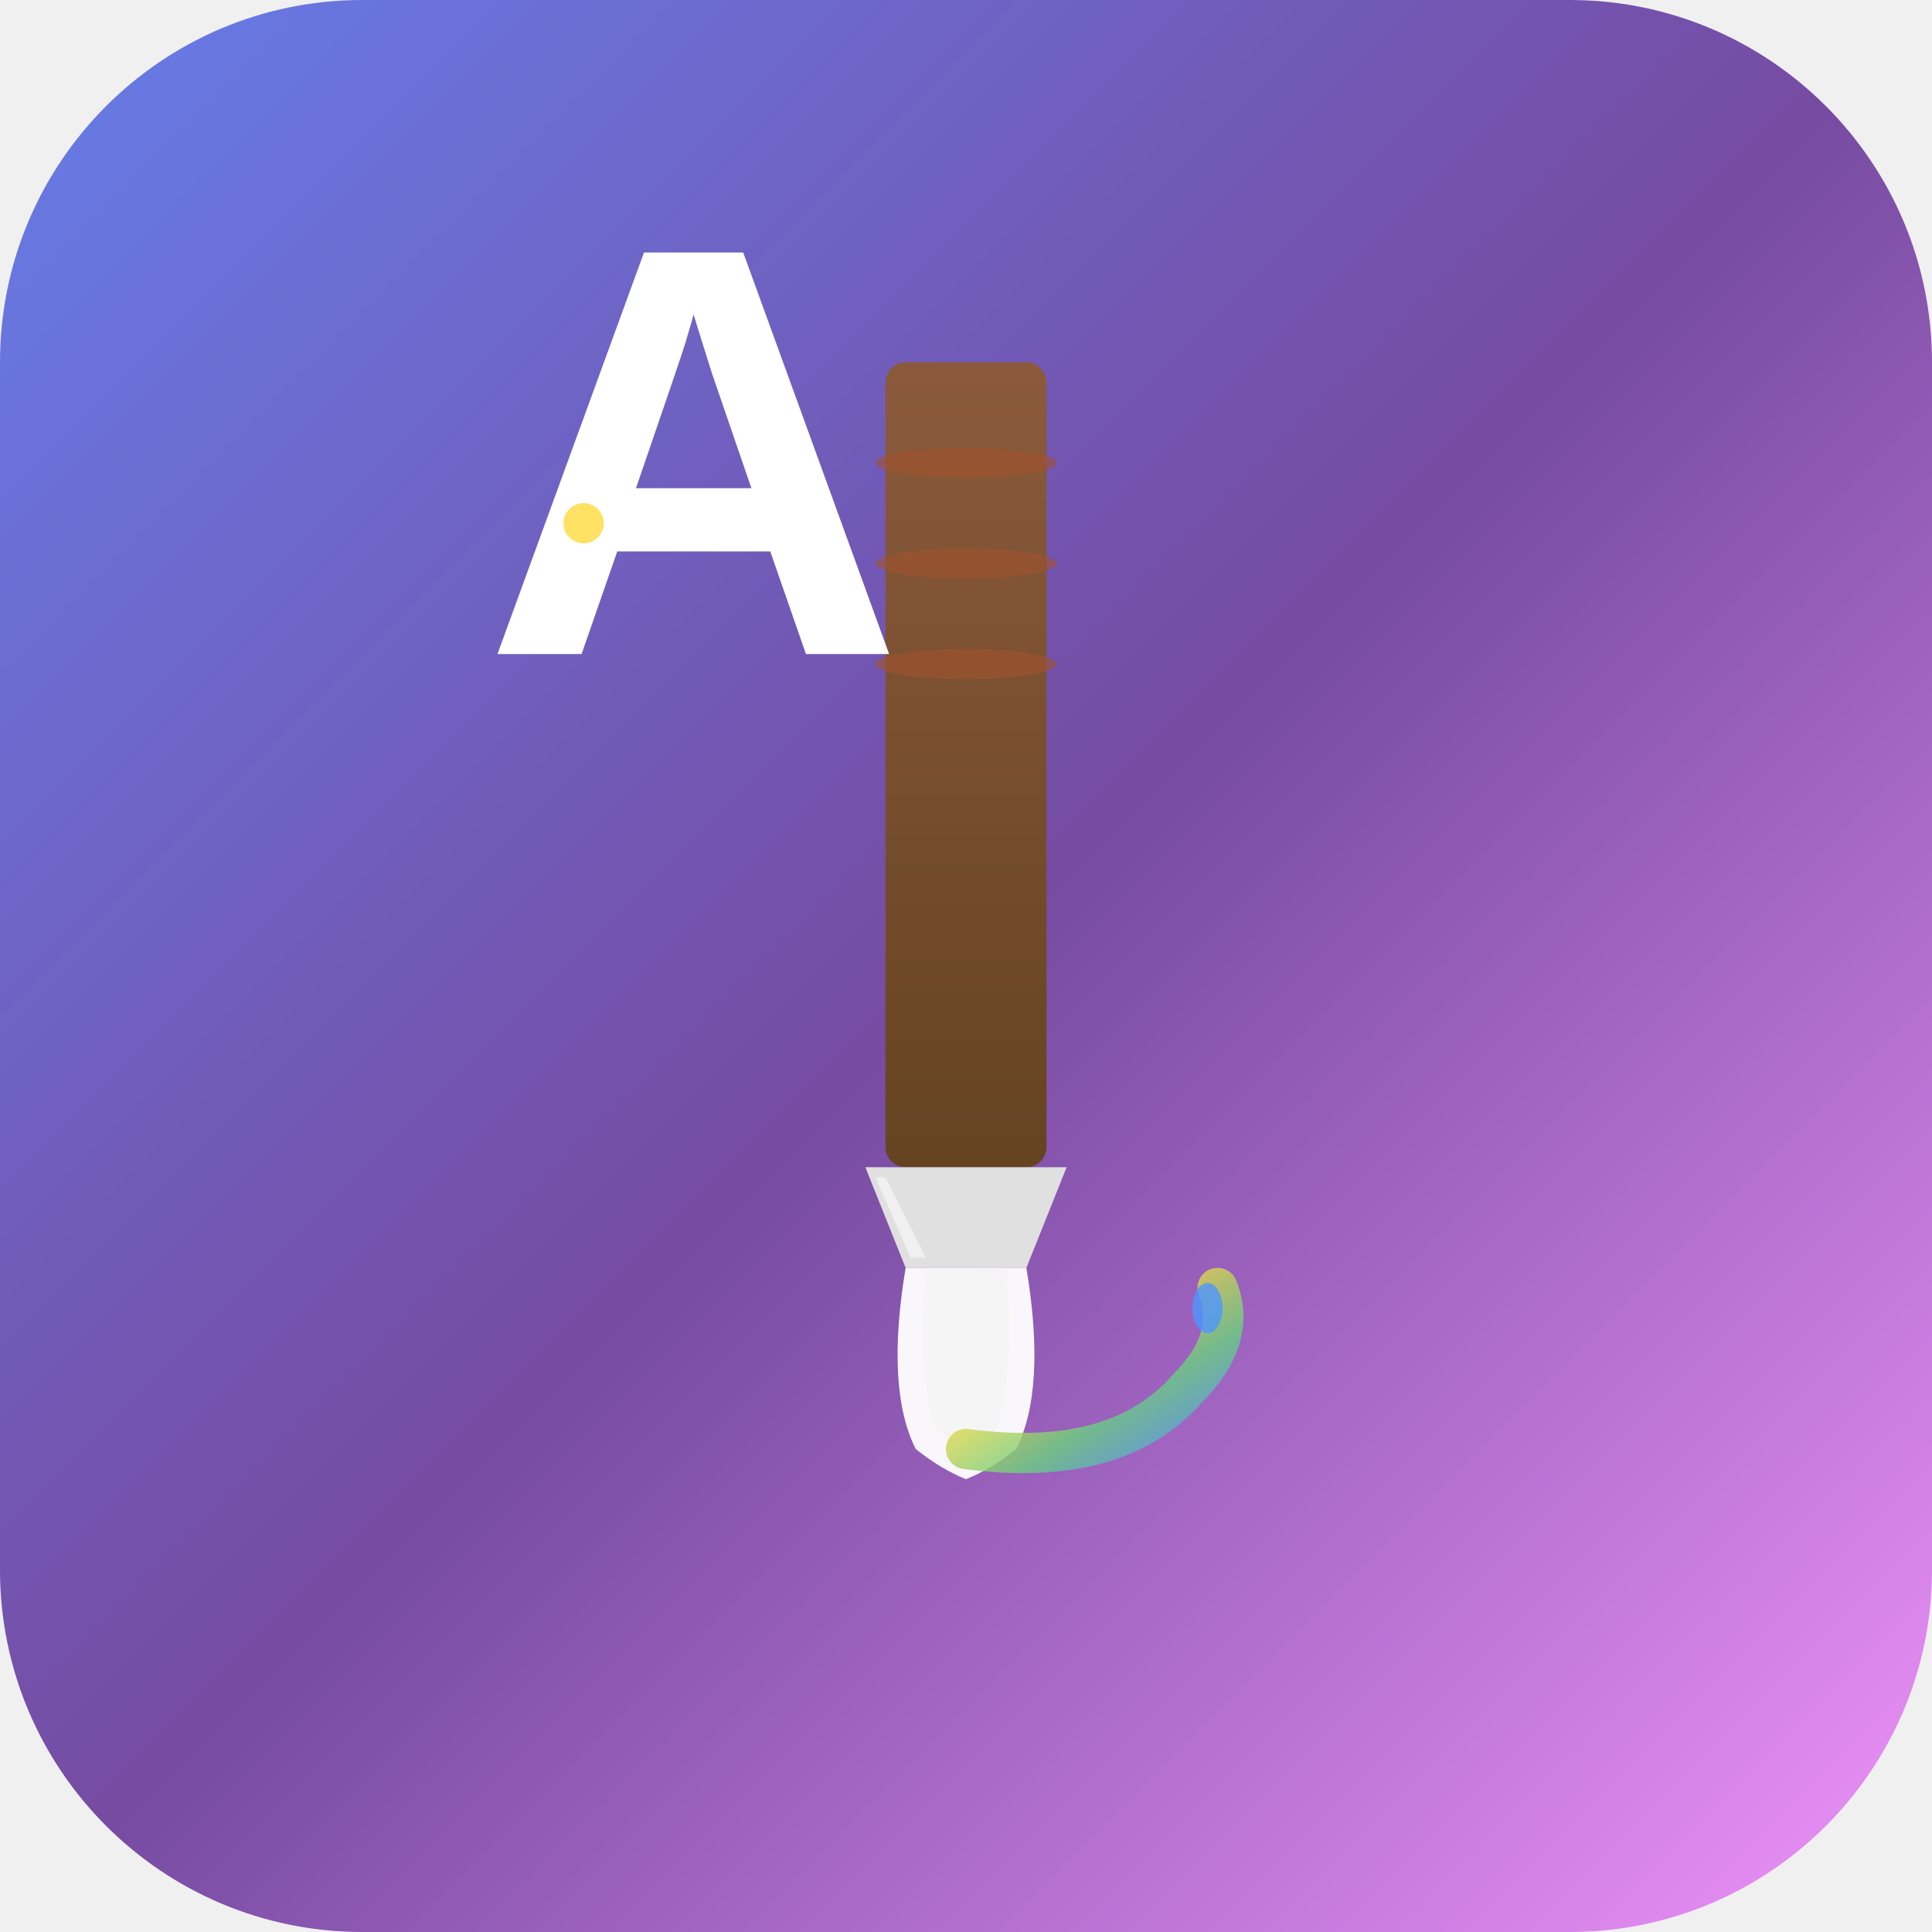
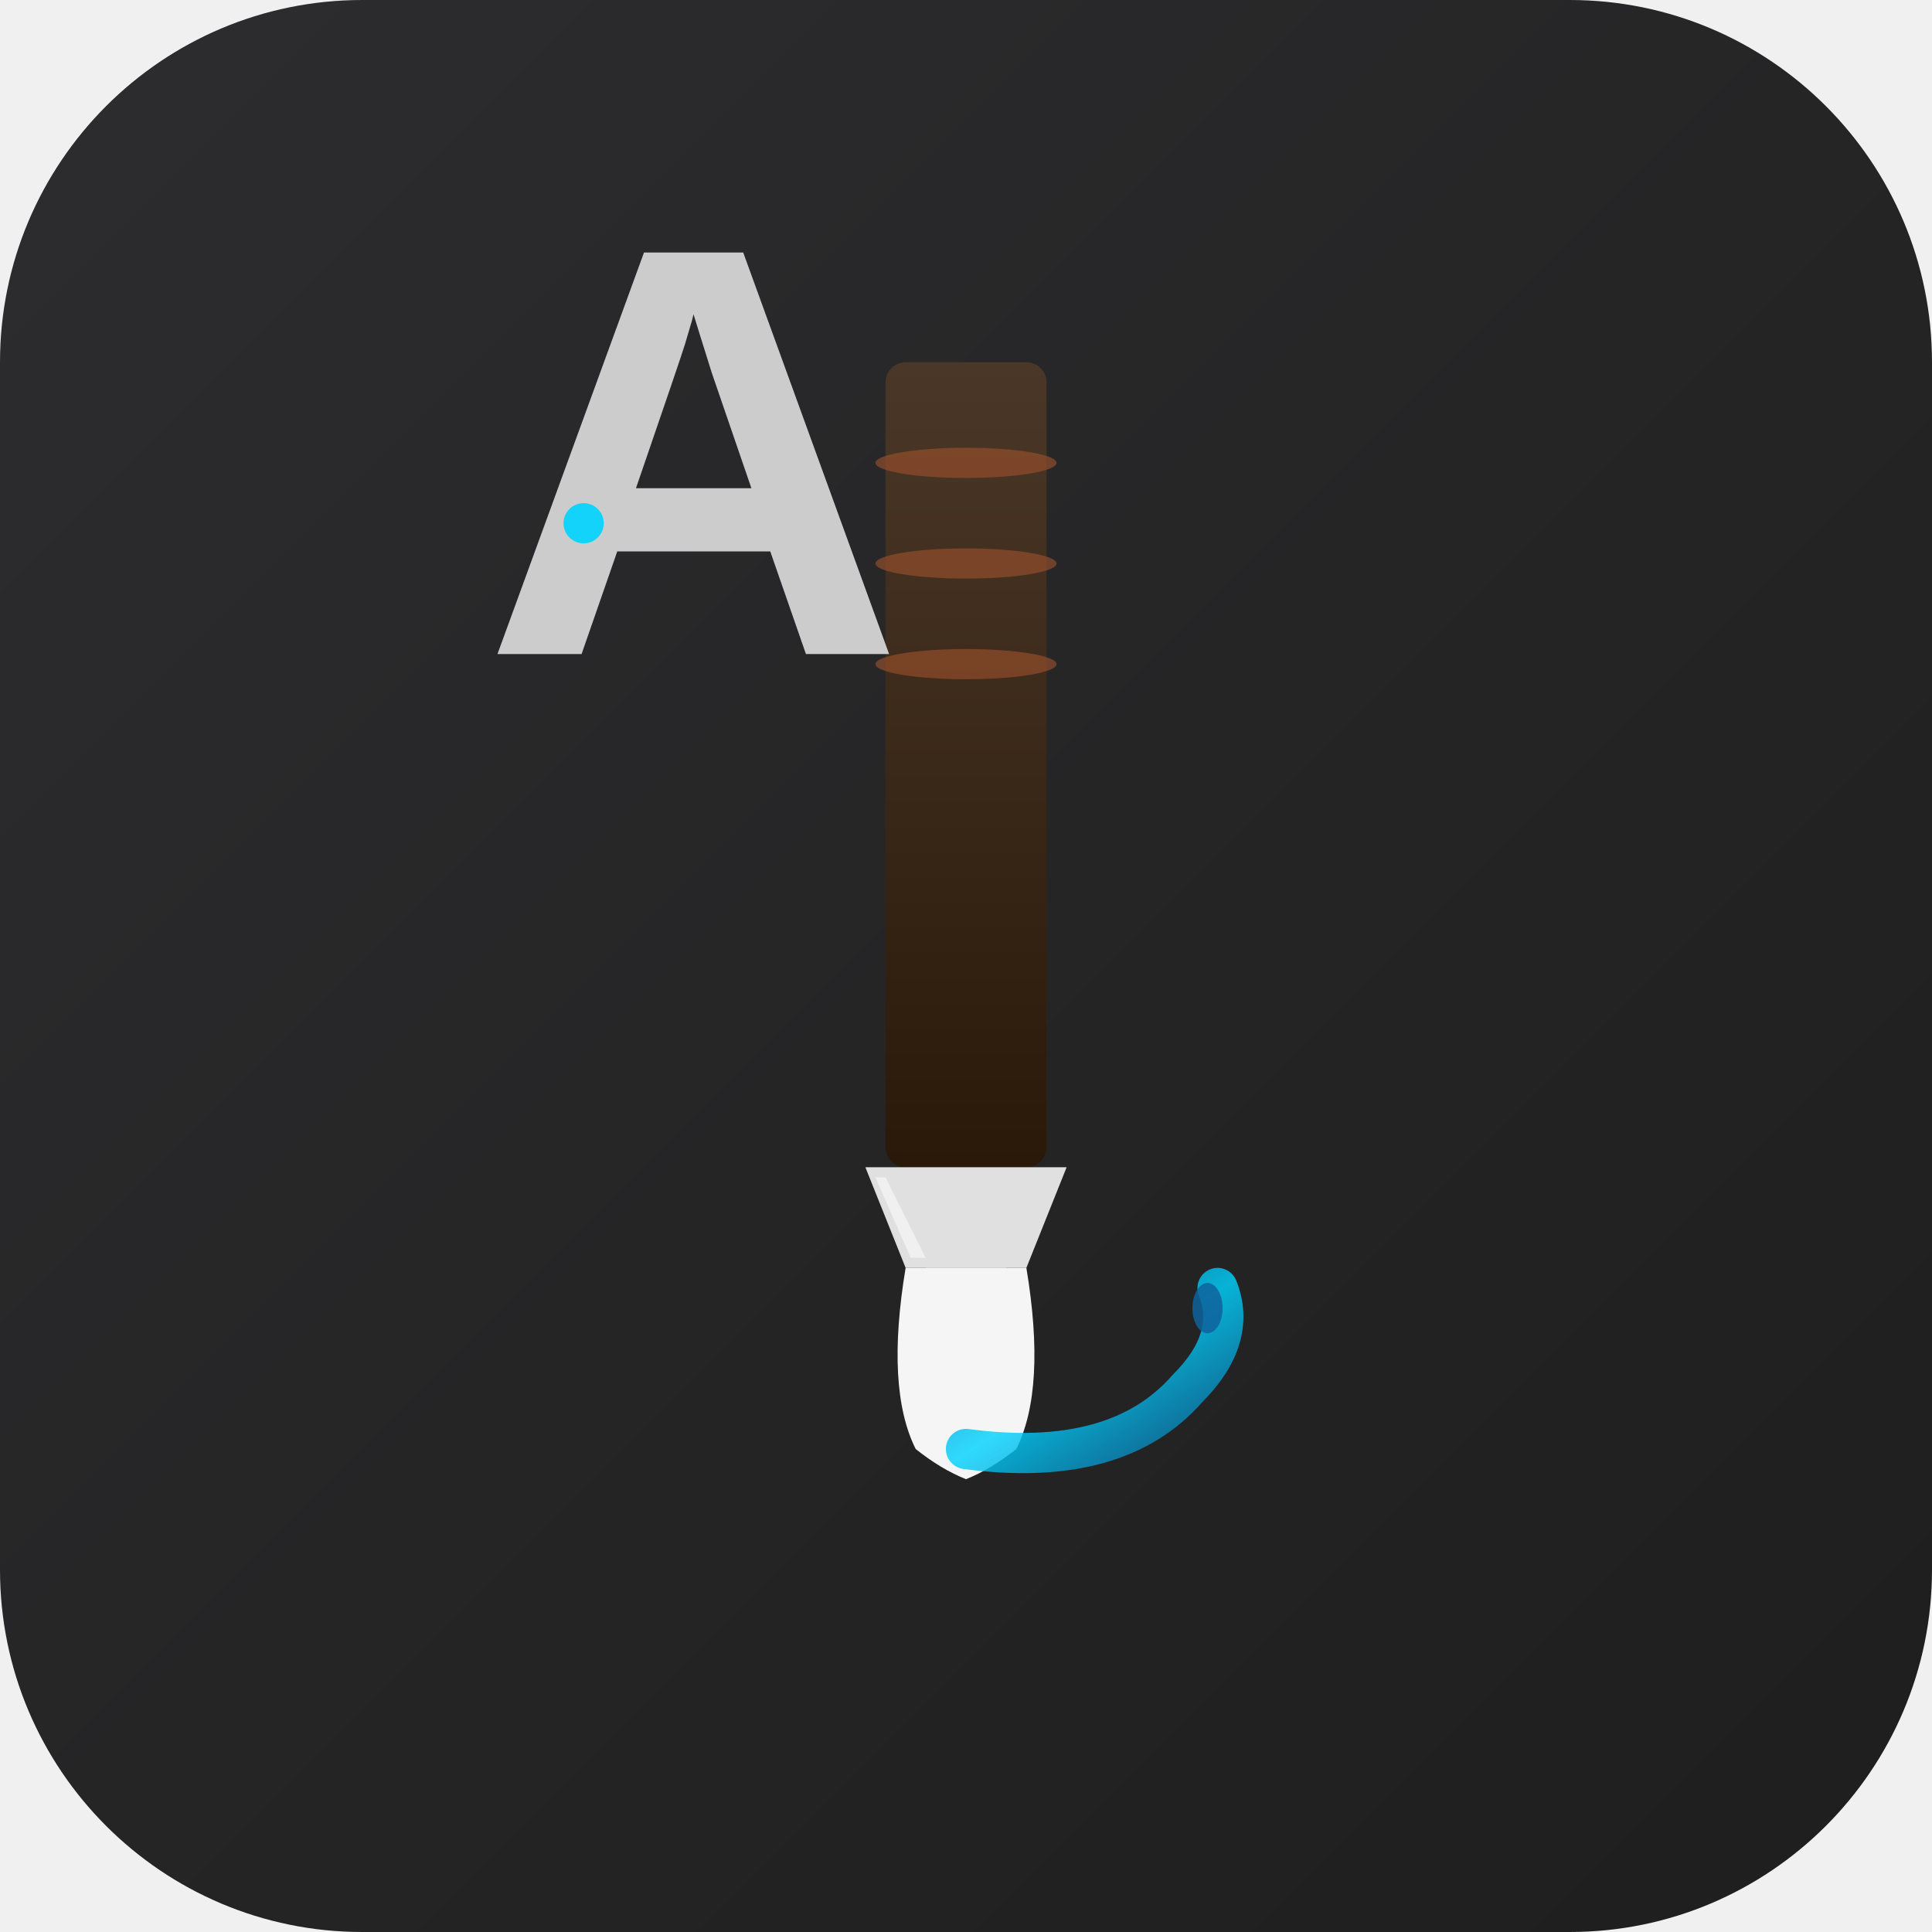
<svg xmlns="http://www.w3.org/2000/svg" width="192" height="192">
  <defs>
    <linearGradient id="bg192" x1="0%" y1="0%" x2="100%" y2="100%">
-       <stop offset="0%" style="stop-color:#667eea;stop-opacity:1" />
-       <stop offset="50%" style="stop-color:#764ba2;stop-opacity:1" />
-       <stop offset="100%" style="stop-color:#f093fb;stop-opacity:1" />
+       <stop offset="0%" style="stop-color:#2d2d30;stop-opacity:1" />
+       <stop offset="50%" style="stop-color:#252526;stop-opacity:1" />
+       <stop offset="100%" style="stop-color:#1e1e1e;stop-opacity:1" />
    </linearGradient>
    <linearGradient id="brush192" x1="0%" y1="0%" x2="0%" y2="100%">
-       <stop offset="0%" style="stop-color:#8b5a3c;stop-opacity:1" />
-       <stop offset="100%" style="stop-color:#654321;stop-opacity:1" />
+       <stop offset="0%" style="stop-color:#4a3728;stop-opacity:1" />
+       <stop offset="50%" style="stop-color:#3a2818;stop-opacity:1" />
+       <stop offset="100%" style="stop-color:#2a1808;stop-opacity:1" />
    </linearGradient>
    <linearGradient id="paint192" x1="0%" y1="0%" x2="100%" y2="100%">
-       <stop offset="0%" style="stop-color:#ff6b6b;stop-opacity:0.9" />
-       <stop offset="33%" style="stop-color:#ffd93d;stop-opacity:0.9" />
-       <stop offset="66%" style="stop-color:#6bcf7f;stop-opacity:0.9" />
-       <stop offset="100%" style="stop-color:#4d96ff;stop-opacity:0.9" />
+       <stop offset="0%" style="stop-color:#0e639c;stop-opacity:0.9" />
+       <stop offset="50%" style="stop-color:#00d4ff;stop-opacity:0.9" />
+       <stop offset="100%" style="stop-color:#0e639c;stop-opacity:0.9" />
    </linearGradient>
  </defs>
  <rect width="192" height="192" fill="url(#bg192)" rx="36" />
  <g transform="translate(96, 96)">
    <rect x="-8" y="-60" width="16" height="80" fill="url(#brush192)" rx="2" />
    <ellipse cx="0" cy="-50" rx="9" ry="1.5" fill="#a0522d" opacity="0.6" />
    <ellipse cx="0" cy="-40" rx="9" ry="1.5" fill="#a0522d" opacity="0.6" />
    <ellipse cx="0" cy="-30" rx="9" ry="1.5" fill="#a0522d" opacity="0.6" />
    <path d="M -10 20 L -6 30 L 6 30 L 10 20 Z" fill="#e0e0e0" />
    <path d="M -9 21 L -5.5 29 L -4 29 L -8 21 Z" fill="#fff" opacity="0.5" />
    <path d="M -6 30 Q -8 42 -5 48 Q -2.5 50 0 51 Q 2.5 50 5 48 Q 8 42 6 30 Z" fill="#fff" opacity="0.95" />
    <path d="M -4 30 Q -5 40 -3 46 Q -1 48 0 49 Q 1 48 3 46 Q 5 40 4 30 Z" fill="#f5f5f5" opacity="0.9" />
    <path d="M 0 48 Q 15 50 22 42 Q 27 37 25 32" stroke="url(#paint192)" stroke-width="4" fill="none" stroke-linecap="round" opacity="0.9" />
-     <ellipse cx="24" cy="34" rx="1.5" ry="2.5" fill="#4d96ff" opacity="0.8" />
+     <ellipse cx="24" cy="34" rx="1.5" ry="2.5" fill="#0e639c" opacity="0.85" />
  </g>
-   <text x="48" y="65" font-family="'Helvetica Neue', Arial, sans-serif" font-size="58" font-weight="bold" fill="#fff" letter-spacing="-2">A</text>
-   <circle cx="58" cy="52" r="2" fill="#ffd93d" opacity="0.8" />
+   <text x="48" y="65" font-family="'Helvetica Neue', Arial, sans-serif" font-size="58" font-weight="bold" fill="#cccccc" letter-spacing="-2">A</text>
+   <circle cx="58" cy="52" r="2" fill="#00d4ff" opacity="0.9" />
</svg>
